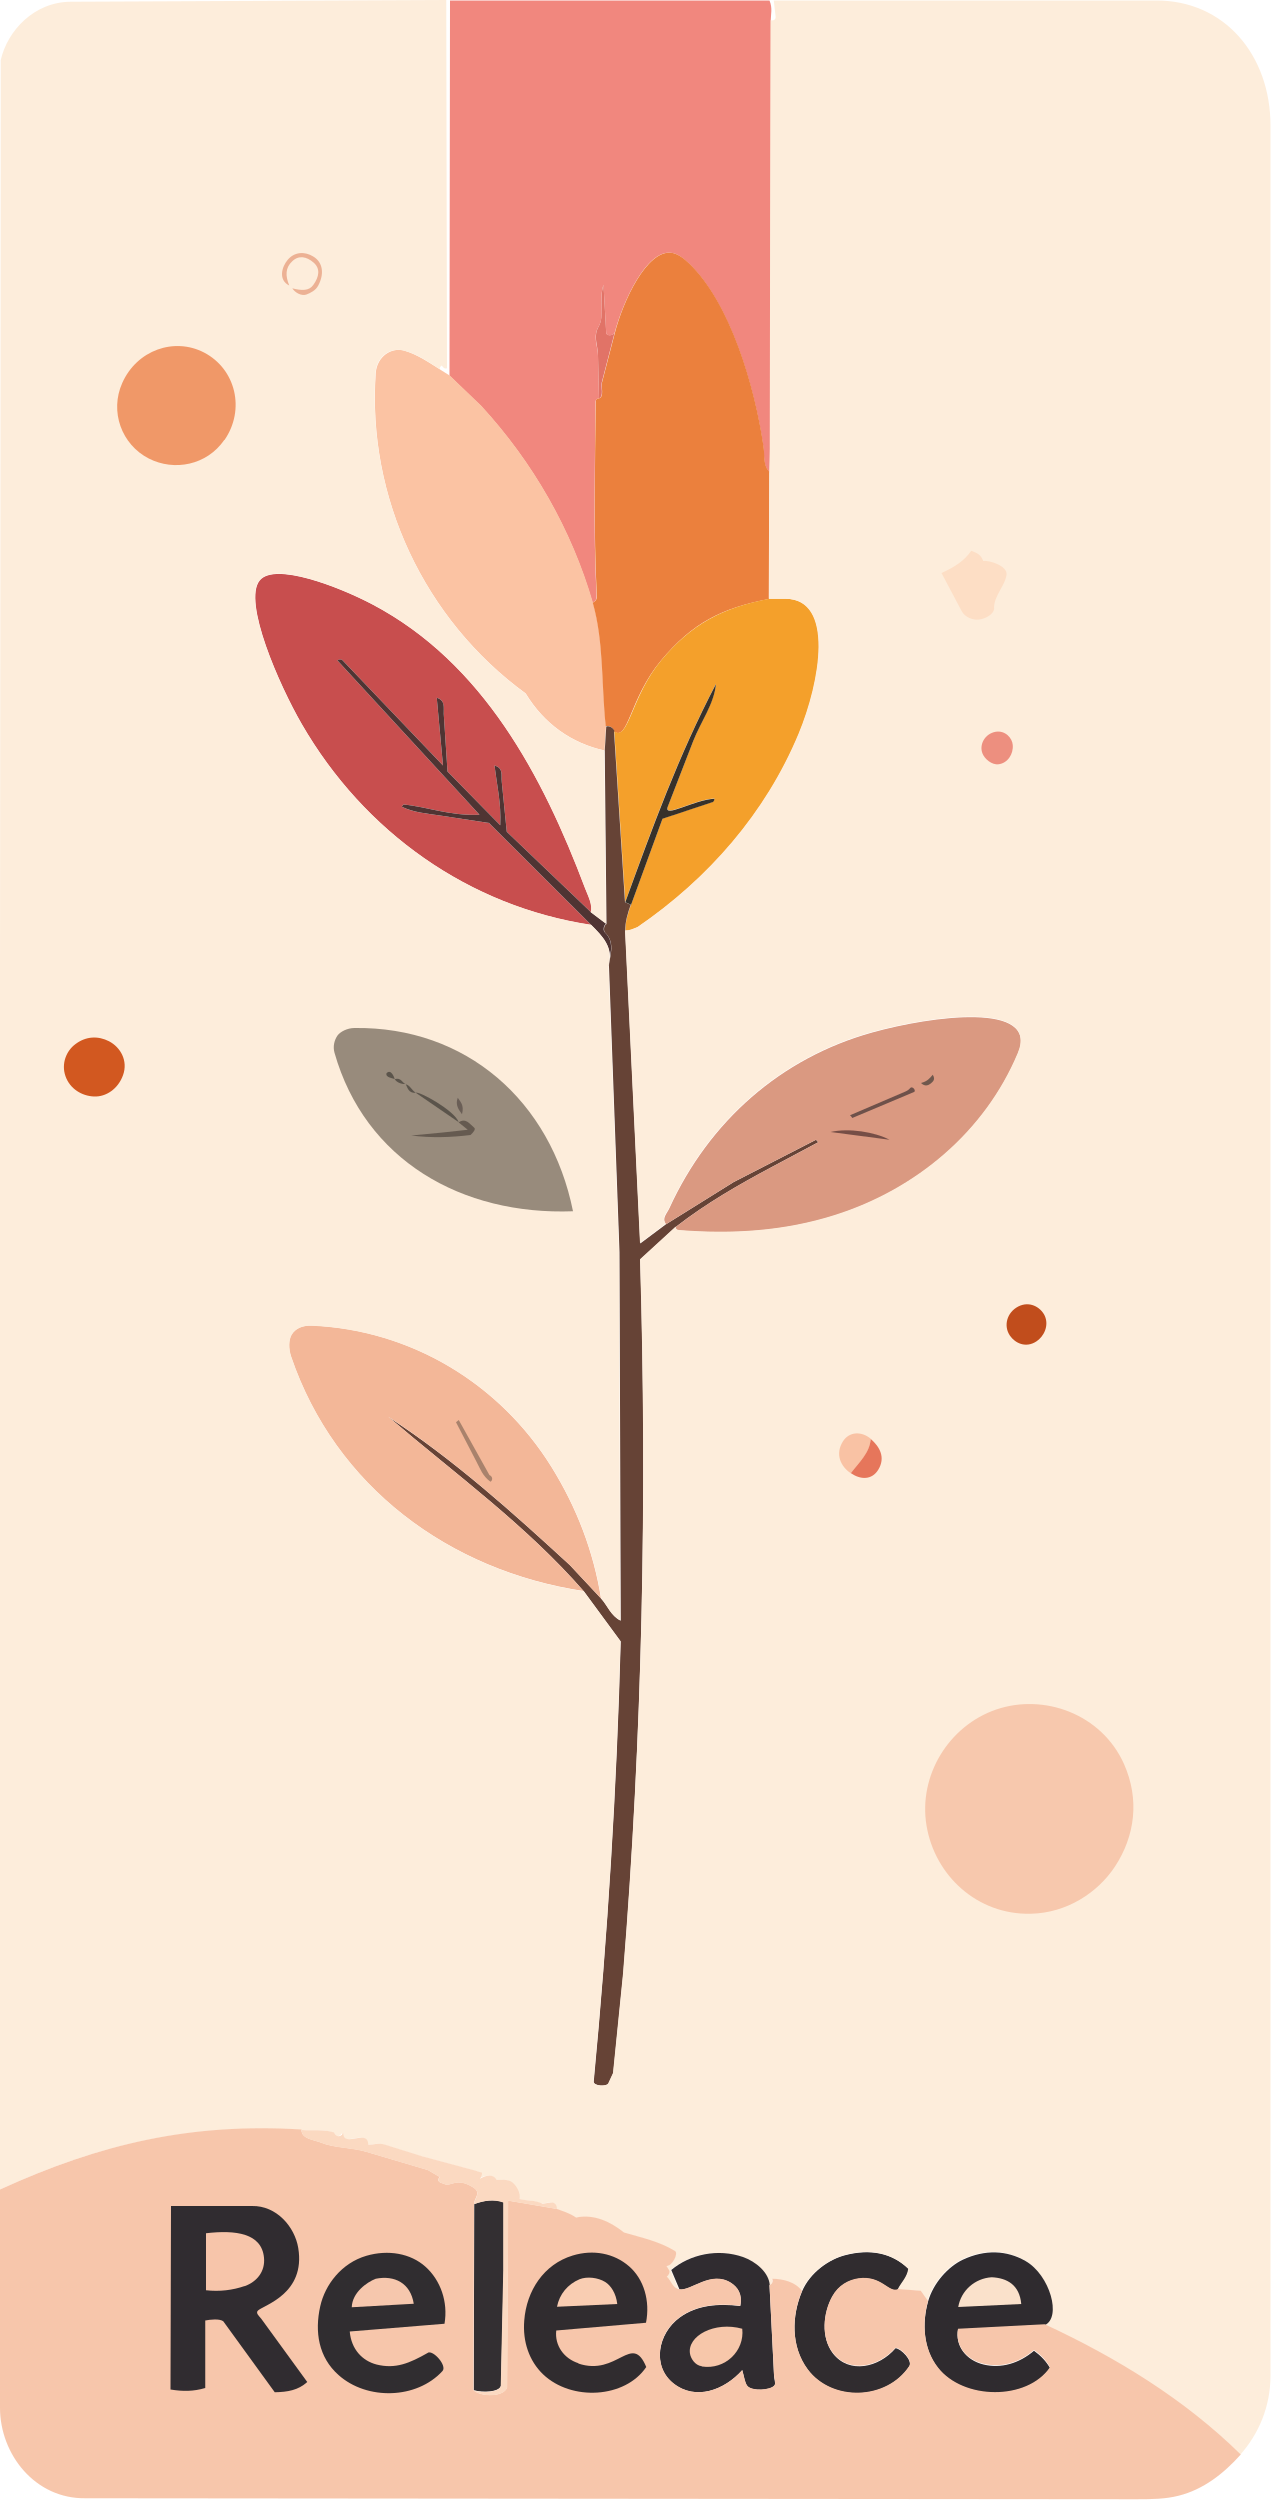
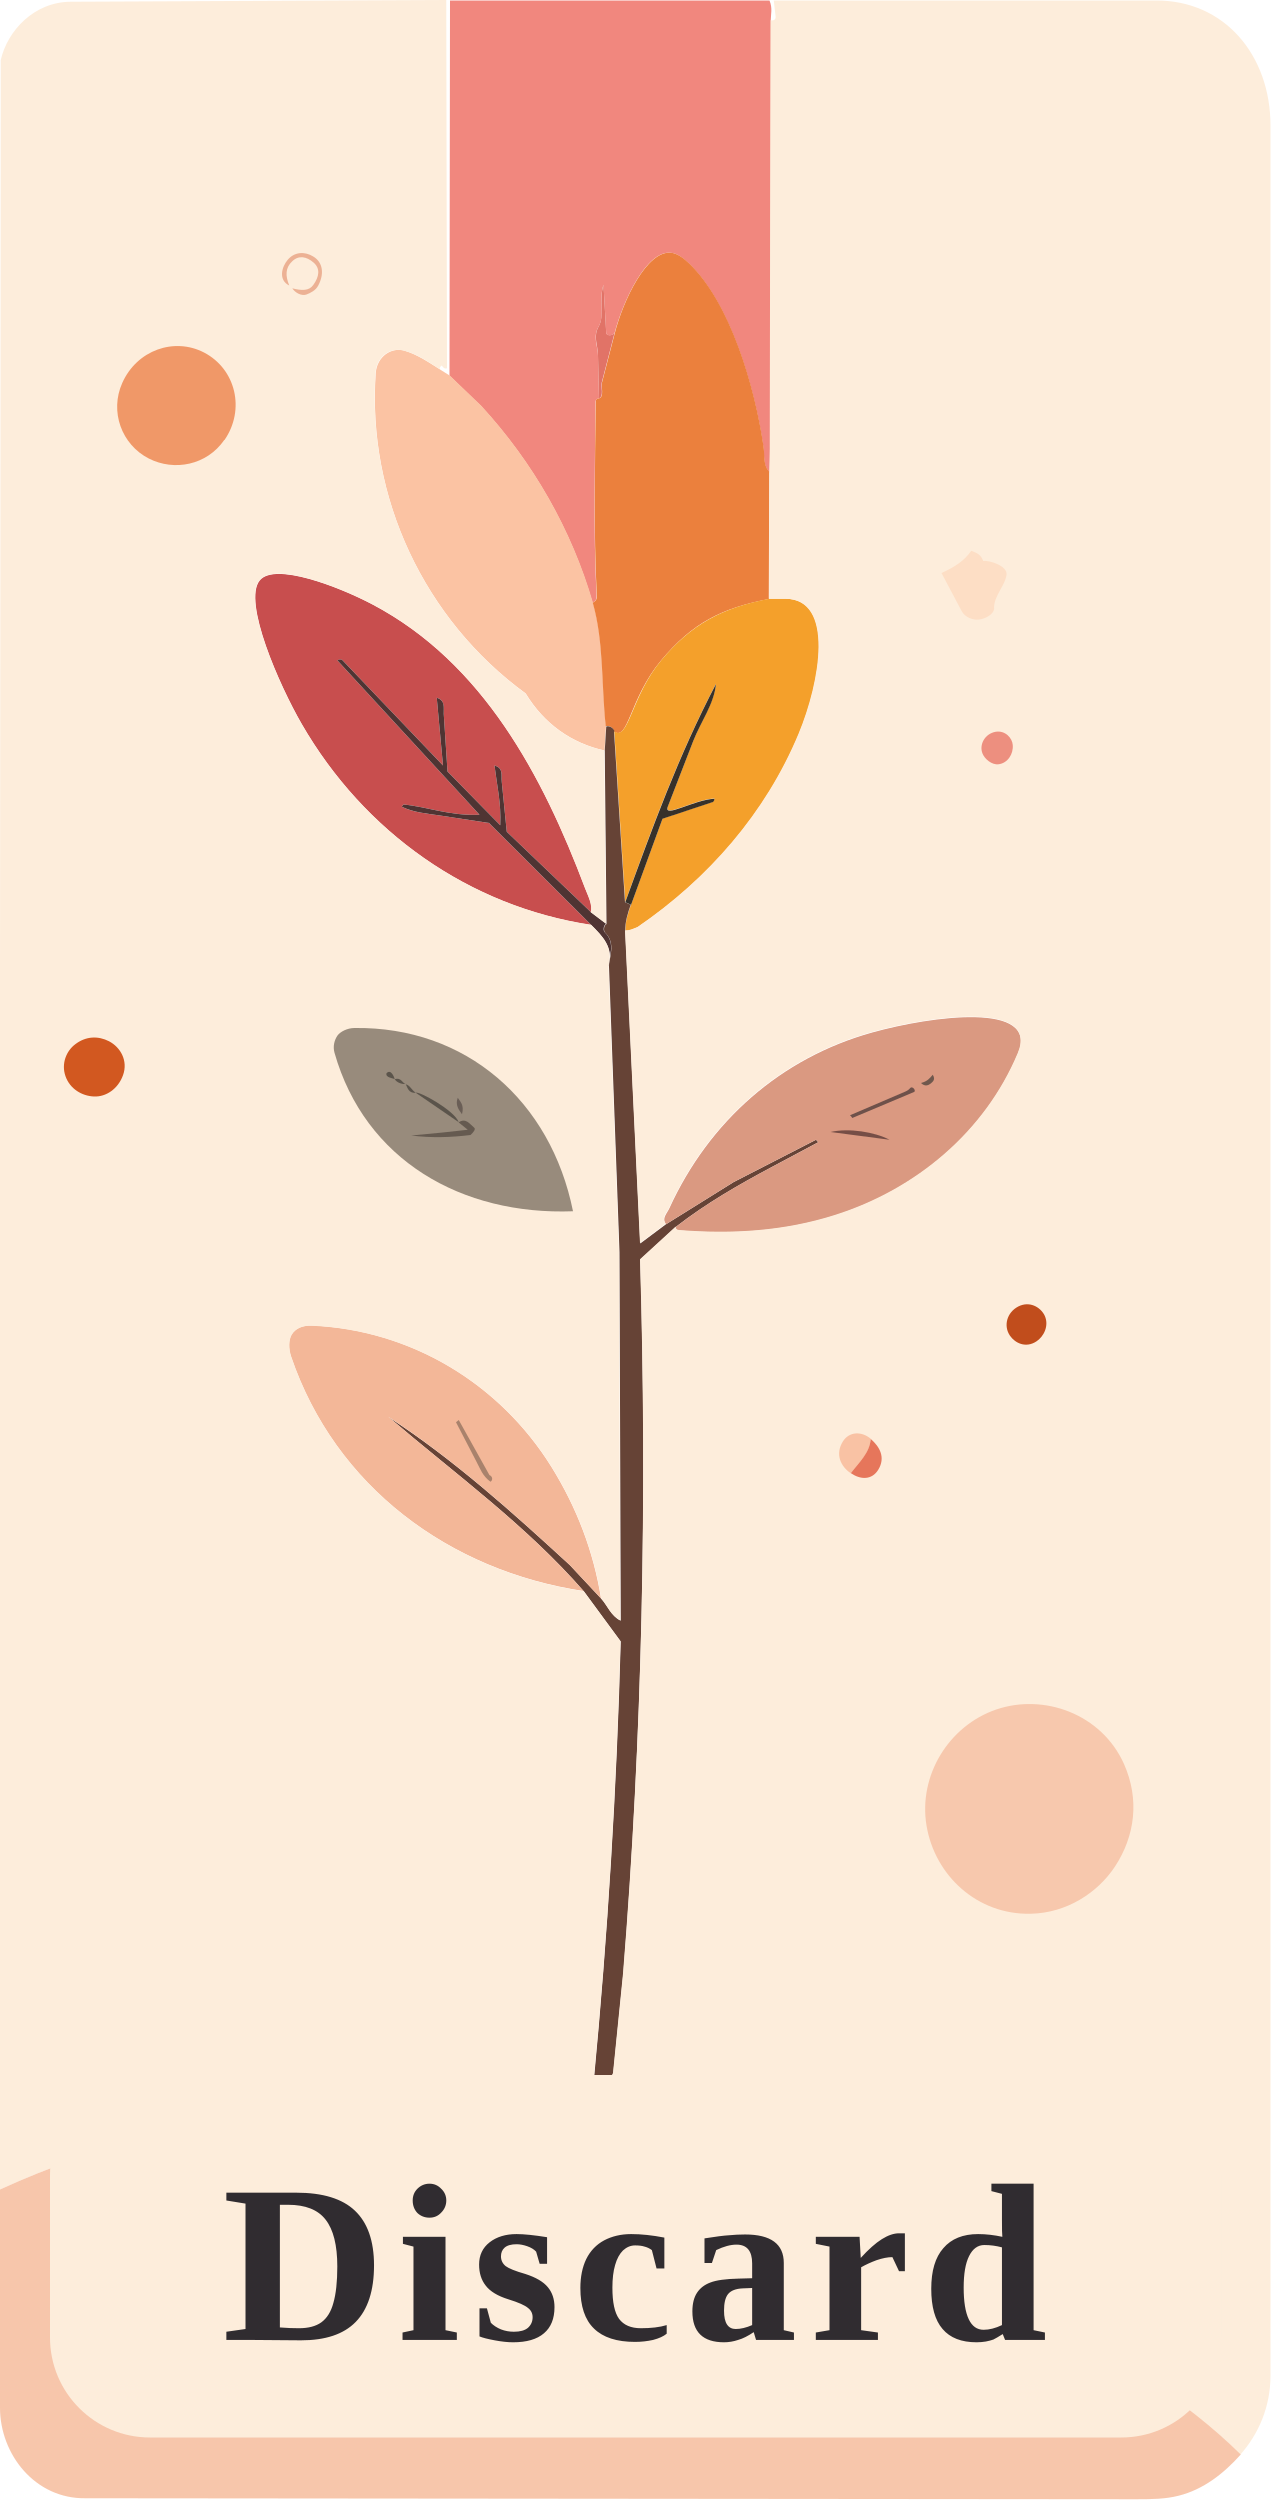
<svg xmlns="http://www.w3.org/2000/svg" id="Layer_2" data-name="Layer 2" viewBox="0 0 50.85 100">
  <defs>
    <style>
      .cls-1 {
        fill: #eb803d;
      }

      .cls-2 {
        fill: #5b544b;
      }

      .cls-3 {
        fill: #e6765b;
      }

      .cls-4 {
        fill: #302c2f;
      }

      .cls-5 {
        fill: #f7c8ad;
      }

      .cls-6 {
        fill: #988b7c;
      }

      .cls-7 {
        fill: #302c30;
      }

      .cls-8 {
        fill: #6a5e56;
      }

      .cls-9 {
        fill: #da9981;
      }

      .cls-10 {
        fill: #a9826c;
      }

      .cls-11 {
        fill: #fbc3a3;
      }

      .cls-12 {
        fill: #f9c2a4;
      }

      .cls-13 {
        fill: #664336;
      }

      .cls-14 {
        fill: #f6c7ad;
      }

      .cls-15 {
        fill: #f1877e;
      }

      .cls-16 {
        fill: #655a50;
      }

      .cls-17 {
        fill: #ed8f7f;
      }

      .cls-18 {
        fill: #fbd9c1;
      }

      .cls-19 {
        fill: #fae1cb;
      }

      .cls-20 {
        fill: #302d30;
      }

      .cls-21 {
        fill: #c14d1c;
      }

      .cls-22 {
        fill: #d25820;
      }

      .cls-23 {
        fill: #fdeddb;
      }

      .cls-24 {
        fill: #6e514a;
      }

      .cls-25 {
        fill: #e17367;
      }

      .cls-26 {
        fill: #f7c6ab;
      }

      .cls-27 {
        fill: #f9cdb2;
      }

      .cls-28 {
        fill: #f7c7aa;
      }

      .cls-29 {
        fill: #6f584d;
      }

      .cls-30 {
        fill: #f7c5aa;
      }

      .cls-31 {
        fill: #37312a;
      }

      .cls-32 {
        fill: #332f32;
      }

      .cls-33 {
        fill: #f4a02b;
      }

      .cls-34 {
        fill: #fddec5;
      }

      .cls-35 {
        fill: #f3b798;
      }

      .cls-36 {
        fill: #4f3433;
      }

      .cls-37 {
        fill: #2f2b2f;
      }

      .cls-38 {
        fill: #f09868;
      }

      .cls-39 {
        fill: #764e46;
      }

      .cls-40 {
        fill: #c84e4e;
      }

      .cls-41 {
        fill: #ecb194;
      }
    </style>
  </defs>
  <g id="Layer_1-2" data-name="Layer 1">
    <g id="Release_bookmark" data-name="Release bookmark">
      <path class="cls-15" d="M30.84.82l-.03,17.14-.02.93c-.29-.25-.2-.65-.26-1.04-.35-2.4-1.33-5.74-2.99-7.33-.22-.21-.47-.39-.7-.41-.98-.11-1.92,1.93-2.26,3.22-.09.07-.22.14-.33.02l-.11-1.96c-.2.58.06,1.23-.19,1.66s-.04.75-.03,1.18l.04,1.7s-.13.02-.14.13c-.02,2.59-.09,5.12.04,7.72,0,.18,0,.24-.16.33-.84-2.92-2.39-5.62-4.46-7.87l-1.26-1.21.02-15.01h12.78c.13.31.05.56.05.8Z" />
      <path class="cls-11" d="M17.6,14.78l.4.25,1.26,1.21c2.07,2.26,3.61,4.95,4.46,7.87.45,1.57.34,3.3.52,4.94l-.06.97c-1.31-.29-2.41-1.06-3.15-2.28-4.06-2.96-6.35-7.85-6-12.82.05-.66.63-1.05,1.16-.89s.98.48,1.42.75Z" />
      <path class="cls-1" d="M30.78,18.89l-.02,5.07c-1.88.36-3.06.95-4.32,2.46s-1.31,3.25-1.88,2.84c0-.14-.22-.26-.33-.21-.18-1.63-.07-3.36-.52-4.94.15-.09.17-.15.16-.33-.13-2.6-.07-5.13-.04-7.72,0-.11.1-.12.14-.13.2-.06.07-.47.11-.63l.51-1.97c.33-1.29,1.28-3.33,2.26-3.22.24.03.48.2.7.41,1.66,1.58,2.64,4.92,2.99,7.33.06.39-.03.79.26,1.04Z" />
      <path class="cls-40" d="M23.64,36.49l-3.37-3.22-.2-2c-.03-.27.08-.54-.29-.65.1.82.27,1.48.23,2.39l-2.11-2.15-.15-2.3c-.02-.28.07-.54-.28-.65l.25,2.71-4.04-4.23s-.11-.02-.19.02l5.69,6.18c-1.21.05-2.08-.32-3.04-.41-.03.04-.08.1-.07.09.47.23.98.27,1.53.35l1.96.3,4.09,4.08c-4.89-.74-9.08-3.71-11.58-8.04-.89-1.54-2.37-4.89-1.68-5.74.6-.74,3.17.25,4.53.97,4.4,2.33,6.79,6.84,8.49,11.35.13.33.3.64.23.96Z" />
      <path class="cls-33" d="M25.02,37.24c-.02-.35.1-.72.22-1.05l1.26-3.45,2.02-.67s.07-.11.06-.13c-.83.04-2.05.8-1.87.32l1.02-2.63c.3-.77.82-1.47.91-2.28-1.5,2.86-2.57,5.79-3.63,8.73l-.44-6.83c.57.41.67-1.39,1.88-2.84s2.44-2.1,4.32-2.46h.66c1.98.01,1.39,3.33.53,5.4-1.32,3.17-3.6,5.79-6.44,7.73-.2.08-.31.15-.5.14Z" />
      <path class="cls-13" d="M24.56,29.26l.44,6.83.23.1c-.12.33-.23.7-.22,1.05l.6,12.5,1.03-.77,2.71-1.69,3.29-1.69s.06.06.09.1l-1.8.96c-1.37.73-2.68,1.48-3.89,2.42l-1.43,1.31c.28,9.59.08,19.06-.68,28.58l-.4,3.97-.19.41c-.06.13-.61.11-.59-.08.56-5.89.92-11.72,1.08-17.6l-1.47-2c-2.29-2.63-5.12-4.68-7.81-6.97,2.62,1.71,4.93,3.79,7.25,5.92l1.27,1.36c.23.25.38.68.76.86l-.05-14.74-.42-11.42c-.01-.35.3-.93-.16-1.37-.06-.06-.06-.28.06-.34l-.07-6.93.06-.97c.11-.05.32.07.33.21Z" />
      <path class="cls-4" d="M35.93,91.58c-.38.18-.65-.56-1.59-.43-.4.06-.8.27-1.05.72-.36.65-.46,1.63.03,2.27.65.83,1.83.57,2.5-.21.22.01.7.5.55.73-.91,1.37-3.09,1.43-4.06.13-.69-.93-.64-2.16-.23-3.13.32-.76,1.09-1.3,1.76-1.46.94-.24,1.83-.1,2.51.56-.05.35-.29.55-.42.82Z" />
      <path class="cls-36" d="M23.64,36.49l.61.46c-.12.06-.13.28-.06.34.46.43.15,1.02.16,1.37.2-.77-.24-1.2-.7-1.66l-4.09-4.08-1.96-.3c-.55-.08-1.05-.12-1.53-.35,0,0,.04-.05.07-.09.96.09,1.83.46,3.04.41l-5.69-6.18c.08-.04.14-.03.19-.02l4.04,4.23-.25-2.71c.35.11.27.38.28.65l.15,2.3,2.11,2.15c.04-.9-.13-1.57-.23-2.39.37.11.26.38.29.65l.2,2,3.37,3.22Z" />
      <path class="cls-32" d="M18.95,95.61l.02-7.45c.4-.15.79-.2,1.18-.07v2.72s-.11,4.62-.11,4.62c-.07.26-.73.28-1.08.18Z" />
      <path class="cls-25" d="M24.58,13.33l-.51,1.97c-.04.16.09.57-.11.63l-.04-1.7c0-.43-.21-.76.03-1.18s0-1.07.19-1.66l.11,1.96c.11.11.24.05.33-.02Z" />
      <g>
        <path class="cls-9" d="M27.04,49.07c1.21-.94,2.53-1.7,3.89-2.42l1.8-.96s-.07-.09-.09-.1l-3.29,1.69-2.71,1.69c-.18-.24.03-.41.14-.65,1.59-3.47,4.45-6,8.11-7.02,2.36-.66,6.7-1.25,5.83.84-1.32,3.15-4.07,5.45-7.32,6.48-2.03.64-4.09.77-6.23.6-.12,0-.15-.09-.13-.14Z" />
        <path class="cls-24" d="M36.56,43.68l-2.47,1.04s-.03-.06-.09-.11l2.22-.95c.09-.04.15-.09.18-.13.1-.12.26.11.16.15Z" />
        <path class="cls-39" d="M33.22,45.28c.72-.17,1.78,0,2.36.31l-2.36-.31Z" />
        <path class="cls-29" d="M36.84,43.32c.26-.07.34-.18.47-.33.13.21-.02.29-.08.35-.09.07-.23.14-.39-.02Z" />
      </g>
      <path class="cls-31" d="M25.24,36.19l-.23-.1c1.07-2.94,2.13-5.87,3.63-8.73-.08.81-.61,1.51-.91,2.28l-1.02,2.63c-.18.48,1.04-.28,1.87-.32,0,.02-.01.09-.06.13l-2.02.67-1.26,3.45Z" />
      <g>
        <path class="cls-35" d="M24.05,63.95l-1.27-1.36c-2.32-2.13-4.63-4.21-7.25-5.92,2.68,2.29,5.52,4.34,7.81,6.97-5.37-.81-9.93-4.18-11.7-9.38-.11-.32-.1-.67.02-.88.15-.25.44-.37.81-.36,3.95.17,7.51,2.31,9.59,5.66,1.01,1.63,1.68,3.38,1.98,5.26Z" />
        <path class="cls-10" d="M19.57,59c.14.05.15.21.05.27-.32-.23-.41-.52-.56-.8l-.82-1.58.11-.09,1.22,2.19Z" />
      </g>
      <g>
        <path class="cls-23" d="M17.6,14.78c-.43-.28-.86-.59-1.42-.75s-1.12.23-1.16.89c-.34,4.96,1.95,9.86,6,12.82.74,1.22,1.84,1.99,3.15,2.28l.07,6.93-.61-.46c.07-.32-.1-.62-.23-.96-1.7-4.51-4.09-9.02-8.49-11.35-1.36-.72-3.93-1.71-4.53-.97-.69.85.79,4.2,1.68,5.74,2.5,4.33,6.69,7.3,11.58,8.04.46.46.9.89.7,1.66l.42,11.42.05,14.74c-.38-.18-.53-.61-.76-.86-.3-1.88-.97-3.63-1.98-5.26-2.08-3.35-5.64-5.49-9.59-5.66-.37-.02-.66.11-.81.36-.12.2-.13.55-.02.88,1.77,5.19,6.32,8.57,11.7,9.38l1.47,2c-.16,5.88-.51,11.71-1.08,17.6-.02.2.53.22.59.08l.19-.41.4-3.97c.77-9.52.97-18.99.68-28.58l1.43-1.31c-.02.05.01.13.13.14,2.14.17,4.21.04,6.23-.6,3.25-1.03,6-3.33,7.32-6.48.88-2.09-3.47-1.5-5.83-.84-3.66,1.02-6.52,3.55-8.11,7.02-.11.24-.33.4-.14.65l-1.03.77-.6-12.5c.19,0,.3-.06.5-.14,2.83-1.94,5.12-4.56,6.44-7.73.86-2.07,1.45-5.39-.53-5.4h-.66s.02-5.07.02-5.07l.02-.93.03-17.14c.2.04.22-.1.2-.19l-.07-.6h15.27c2.76-.02,4.6,2.19,4.6,5.01v89.99c0,1.24-.47,2.34-1.22,3.18-2.27-2.22-4.96-3.87-7.84-5.21.7-.29.22-2.01-.76-2.57-.75-.43-1.62-.47-2.51-.05-.57.27-1.18.92-1.39,1.68l-.29-.41-.9-.07c.13-.27.37-.47.42-.82-.69-.67-1.57-.8-2.51-.56-.66.17-1.44.71-1.76,1.46-.26-.37-.8-.48-1.19-.49.06.2-.07.24-.11.25-.02-.51-.56-.95-1.07-1.13-1-.35-2.11-.11-2.87.52l.33.78c-.28-.04-.31-.31-.51-.51.06-.02.14-.17.1-.24l-.11-.18c.24,0,.5-.51.34-.6-.64-.39-1.32-.53-2.04-.74-.53-.42-1.18-.74-1.92-.6-.28-.19-.55-.26-.79-.35.02-.2-.13-.28-.25-.26l-.32.05c-.32-.16-.54-.1-.92-.19.05-.23-.1-.52-.28-.66s-.5-.1-.64-.11c-.14-.24-.41-.18-.66-.04.08-.12.11-.26.04-.26-.06,0-.16-.05-.24-.07l-2.12-.57-1.5-.47c-.22-.07-.45.02-.65.01-.01-.67-.99.14-1-.46-.14.2-.32.13-.37-.03-.39-.15-.87-.08-1.3-.1-4.4-.27-8.04.56-12.05,2.4L.03,2.4C.3,1.22,1.37.08,2.82.07l15.03-.07.03,14.73c-.11.05-.18-.07-.2-.1s-.11.07-.09.14Z" />
        <g>
          <path class="cls-5" d="M44.96,70.56c.63,1.42.44,2.88-.36,4.1-.7,1.06-1.94,1.86-3.37,1.89-2.14.05-3.84-1.53-4.17-3.53s.89-3.99,2.79-4.64,4.21.17,5.11,2.18Z" />
          <path class="cls-38" d="M8.97,17.6c-.7,1.01-2,1.26-3.02.74-1.09-.56-1.57-1.88-1.06-3.02.58-1.31,2.07-1.84,3.27-1.22,1.27.66,1.66,2.28.82,3.5Z" />
          <path class="cls-22" d="M4.92,43.01c-.2.55-.68.87-1.16.85s-.96-.3-1.14-.81.04-1.02.39-1.28c.43-.33.92-.34,1.35-.12.46.24.77.78.56,1.36Z" />
          <path class="cls-34" d="M39.77,24.31c-.01.29-.39.44-.59.47-.26.04-.58-.09-.71-.33l-.81-1.53c.55-.25.91-.49,1.19-.89.25.1.38.15.48.41.22-.04.99.19.93.56-.07.45-.48.8-.5,1.3Z" />
          <path class="cls-21" d="M40.73,52.26c.45-.23.88.02,1.05.35.2.41-.03.86-.33,1.05-.42.27-.84.07-1.05-.23-.27-.39-.13-.93.33-1.17Z" />
          <path class="cls-12" d="M34.83,57.56c-.04.58-.46.92-.8,1.37-.4-.27-.64-.76-.31-1.28.25-.39.74-.41,1.11-.1Z" />
          <path class="cls-17" d="M39.83,29.27c.38-.06.66.25.68.53.03.36-.2.72-.56.77-.28.04-.57-.22-.65-.43-.14-.34.08-.79.53-.87Z" />
          <path class="cls-3" d="M34.03,58.93c.34-.45.75-.8.8-1.37.36.31.6.74.3,1.23-.26.42-.71.4-1.09.14Z" />
          <path class="cls-41" d="M11.68,11.53c.39.1.68.11.85-.13.24-.33.29-.66.01-.9s-.59-.3-.85-.05c-.28.26-.28.58-.12.97-.45-.22-.3-.75-.06-1.03.27-.32.68-.34,1.02-.13.4.24.44.71.2,1.16-.1.2-.32.3-.47.36-.19.07-.45-.06-.57-.25Z" />
          <g>
            <path class="cls-6" d="M22.93,48.45c-4.46.17-8.33-2.04-9.55-6.34-.07-.25-.01-.5.12-.69.11-.15.39-.3.68-.3,4.46-.06,7.85,2.91,8.74,7.33Z" />
            <g>
              <path class="cls-16" d="M18.35,44.89c.28-.18.42.05.61.21.09.06-.03.2-.14.3-.8.1-1.59.12-2.37.02l1.26-.12,1-.11c-.16-.13-.26-.21-.36-.29Z" />
              <path class="cls-2" d="M18.35,44.89l-1.72-1.18c.11-.08,1.55.7,1.72,1.18Z" />
              <path class="cls-8" d="M18.48,44.57c-.13-.18-.28-.37-.17-.66.09.15.27.28.17.66Z" />
              <path class="cls-2" d="M16.63,43.71c-.29.03-.33-.21-.4-.34.18.05.22.22.4.34Z" />
              <path class="cls-2" d="M16.22,43.36c-.16.01-.35-.06-.43-.19.25-.09.31.16.43.19Z" />
              <path class="cls-2" d="M15.79,43.17c-.07-.05-.38-.06-.33-.24.18-.19.31.16.33.24Z" />
            </g>
          </g>
        </g>
      </g>
      <g>
        <path class="cls-37" d="M41.79,93l-3.47.18c-.12.65.32,1.23,1.02,1.4s1.42-.04,2.02-.55c.29.21.49.43.64.69-.92,1.34-3.47,1.31-4.48.01-.6-.77-.64-1.8-.4-2.66.21-.76.82-1.41,1.39-1.68.89-.42,1.76-.38,2.51.05.98.56,1.46,2.27.76,2.57Z" />
        <path class="cls-19" d="M40.85,92.16l-2.52.12c.11-.66.67-1.15,1.34-1.19.61.03,1.11.3,1.18,1.07Z" />
      </g>
      <g>
        <path class="cls-7" d="M30.78,91.41l.18,3.59c0,.15.08.34.02.42-.16.2-.89.24-1.08.03-.11-.12-.13-.36-.21-.64-.72.8-1.86,1.22-2.74.54s-.65-2,.24-2.65c.7-.51,1.56-.56,2.42-.46.09-.48-.11-.75-.37-.92-.8-.51-1.6.33-2.06.26l-.33-.78c.75-.63,1.86-.87,2.87-.52.51.18,1.04.62,1.07,1.13Z" />
        <path class="cls-28" d="M28.07,94.65c-.28-.04-.44-.32-.47-.5-.12-.71.98-1.31,2.09-1,.1.89-.69,1.65-1.61,1.51Z" />
      </g>
      <g>
        <path class="cls-26" d="M12.06,85.19c0,.37.48.39.81.52.51.21,1.19.18,1.79.36l2.46.73.46.27c-.14.23.09.24.18.28.27.15.48-.3,1.18.15.33.21.02.44.02.66l-.02,7.45c.29.26,1.21.29,1.34-.12l.04-7.47,1.93.33c.24.09.51.16.79.35.74-.15,1.39.18,1.92.6.72.21,1.4.35,2.04.74.15.09-.11.61-.34.6l.11.18c.04.07-.04.22-.1.24.2.2.23.47.51.51.47.07,1.26-.77,2.06-.26.26.17.47.44.37.92-.86-.1-1.73-.05-2.42.46-.89.64-1.12,1.96-.24,2.65s2.02.27,2.74-.54c.08.28.11.52.21.64.19.21.92.17,1.08-.03.06-.08-.01-.27-.02-.42l-.18-3.59s.17-.04.11-.25c.4,0,.93.12,1.19.49-.41.97-.46,2.2.23,3.13.97,1.3,3.15,1.24,4.06-.13.15-.22-.32-.72-.55-.73-.67.77-1.85,1.04-2.5.21-.5-.63-.39-1.62-.03-2.27.25-.45.65-.66,1.05-.72.94-.13,1.21.61,1.59.43l.9.07.29.41c-.24.87-.2,1.89.4,2.66,1.01,1.3,3.56,1.33,4.48-.01-.15-.26-.35-.49-.64-.69-.6.51-1.3.72-2.02.55s-1.14-.75-1.02-1.4l3.47-.18c2.88,1.34,5.58,2.99,7.84,5.21-.68.76-1.49,1.4-2.49,1.65-.52.13-1.03.14-1.69.14l-42.03-.04C1.4,99.96,0,98.17,0,96.31v-8.73c4.02-1.84,7.66-2.67,12.06-2.4Z" />
        <path class="cls-18" d="M22.26,88.36l-1.93-.33-.04,7.47c-.14.4-1.05.38-1.34.12.35.1,1.01.08,1.08-.18l.1-4.62v-2.72c-.38-.14-.77-.08-1.17.07,0-.22.31-.45-.02-.66-.7-.45-.91,0-1.18-.15-.08-.04-.32-.05-.18-.28l-.46-.27-2.46-.73c-.6-.18-1.28-.15-1.79-.36-.33-.13-.81-.15-.81-.52.43.03.91-.04,1.3.1.05.15.23.23.37.03.01.6.99-.21,1,.46.19,0,.43-.08.65-.01l1.5.47,2.12.57c.08.02.18.07.24.07.07,0,.04.14-.04.26.25-.15.52-.2.66.04.14.01.46-.04.64.11s.33.43.28.66c.38.09.6.03.92.19l.32-.05c.12-.02.27.06.25.26Z" />
        <g>
          <path class="cls-7" d="M10.99,95.69l-2.06-2.84c-.15-.11-.52-.07-.72-.03v2.7c-.47.14-.9.14-1.39.06l.02-7.34h3.24c.98-.02,1.71.83,1.85,1.68.3,1.83-1.37,2.28-1.61,2.5-.11.1.05.23.13.33l1.84,2.53c-.36.33-.79.4-1.29.41Z" />
          <path class="cls-30" d="M9.79,91.44c-.49.17-1.01.23-1.55.17v-2.28c1.19-.14,2.23,0,2.32.98.05.53-.26.95-.78,1.14Z" />
        </g>
        <g>
          <path class="cls-20" d="M17.11,94.11c.22-.12.78.52.59.73-1.03,1.13-3.02,1.18-4.16.16-.8-.71-.96-1.73-.73-2.75.19-.86.85-1.73,1.85-2.02.86-.25,1.76-.1,2.36.44s.91,1.4.76,2.28l-3.79.31c.06.71.5,1.17,1.07,1.32.76.19,1.32-.05,2.06-.47Z" />
          <path class="cls-14" d="M16.55,92.15l-2.48.14c.02-.59.6-1,.96-1.14.75-.15,1.39.17,1.52,1Z" />
        </g>
        <g>
          <path class="cls-4" d="M23.13,94.54c1.57.53,2.14-1.26,2.72.14-.84,1.25-2.99,1.38-4.13.29-.55-.53-.82-1.3-.75-2.15.09-1.19.78-2.25,1.94-2.6.82-.25,1.65-.09,2.25.43s.85,1.39.68,2.26l-3.59.31c-.07.61.32,1.13.89,1.31Z" />
          <path class="cls-27" d="M24.69,92.16l-2.41.11c.1-.51.43-.9.9-1.1.3-.12.74-.07,1.03.11.22.14.43.44.48.88Z" />
        </g>
      </g>
    </g>
  </g>
+   <g font-family="Georgia, 'Times New Roman', serif" font-weight="bold">
+     <rect x="2" y="83" width="46.85" height="14.5" rx="4" fill="#fdeddb" />
+     <text x="25.4" y="93.6" font-size="9" text-anchor="middle" letter-spacing="0.5" fill="#302c30">Discard</text>
+   </g>
</svg>
